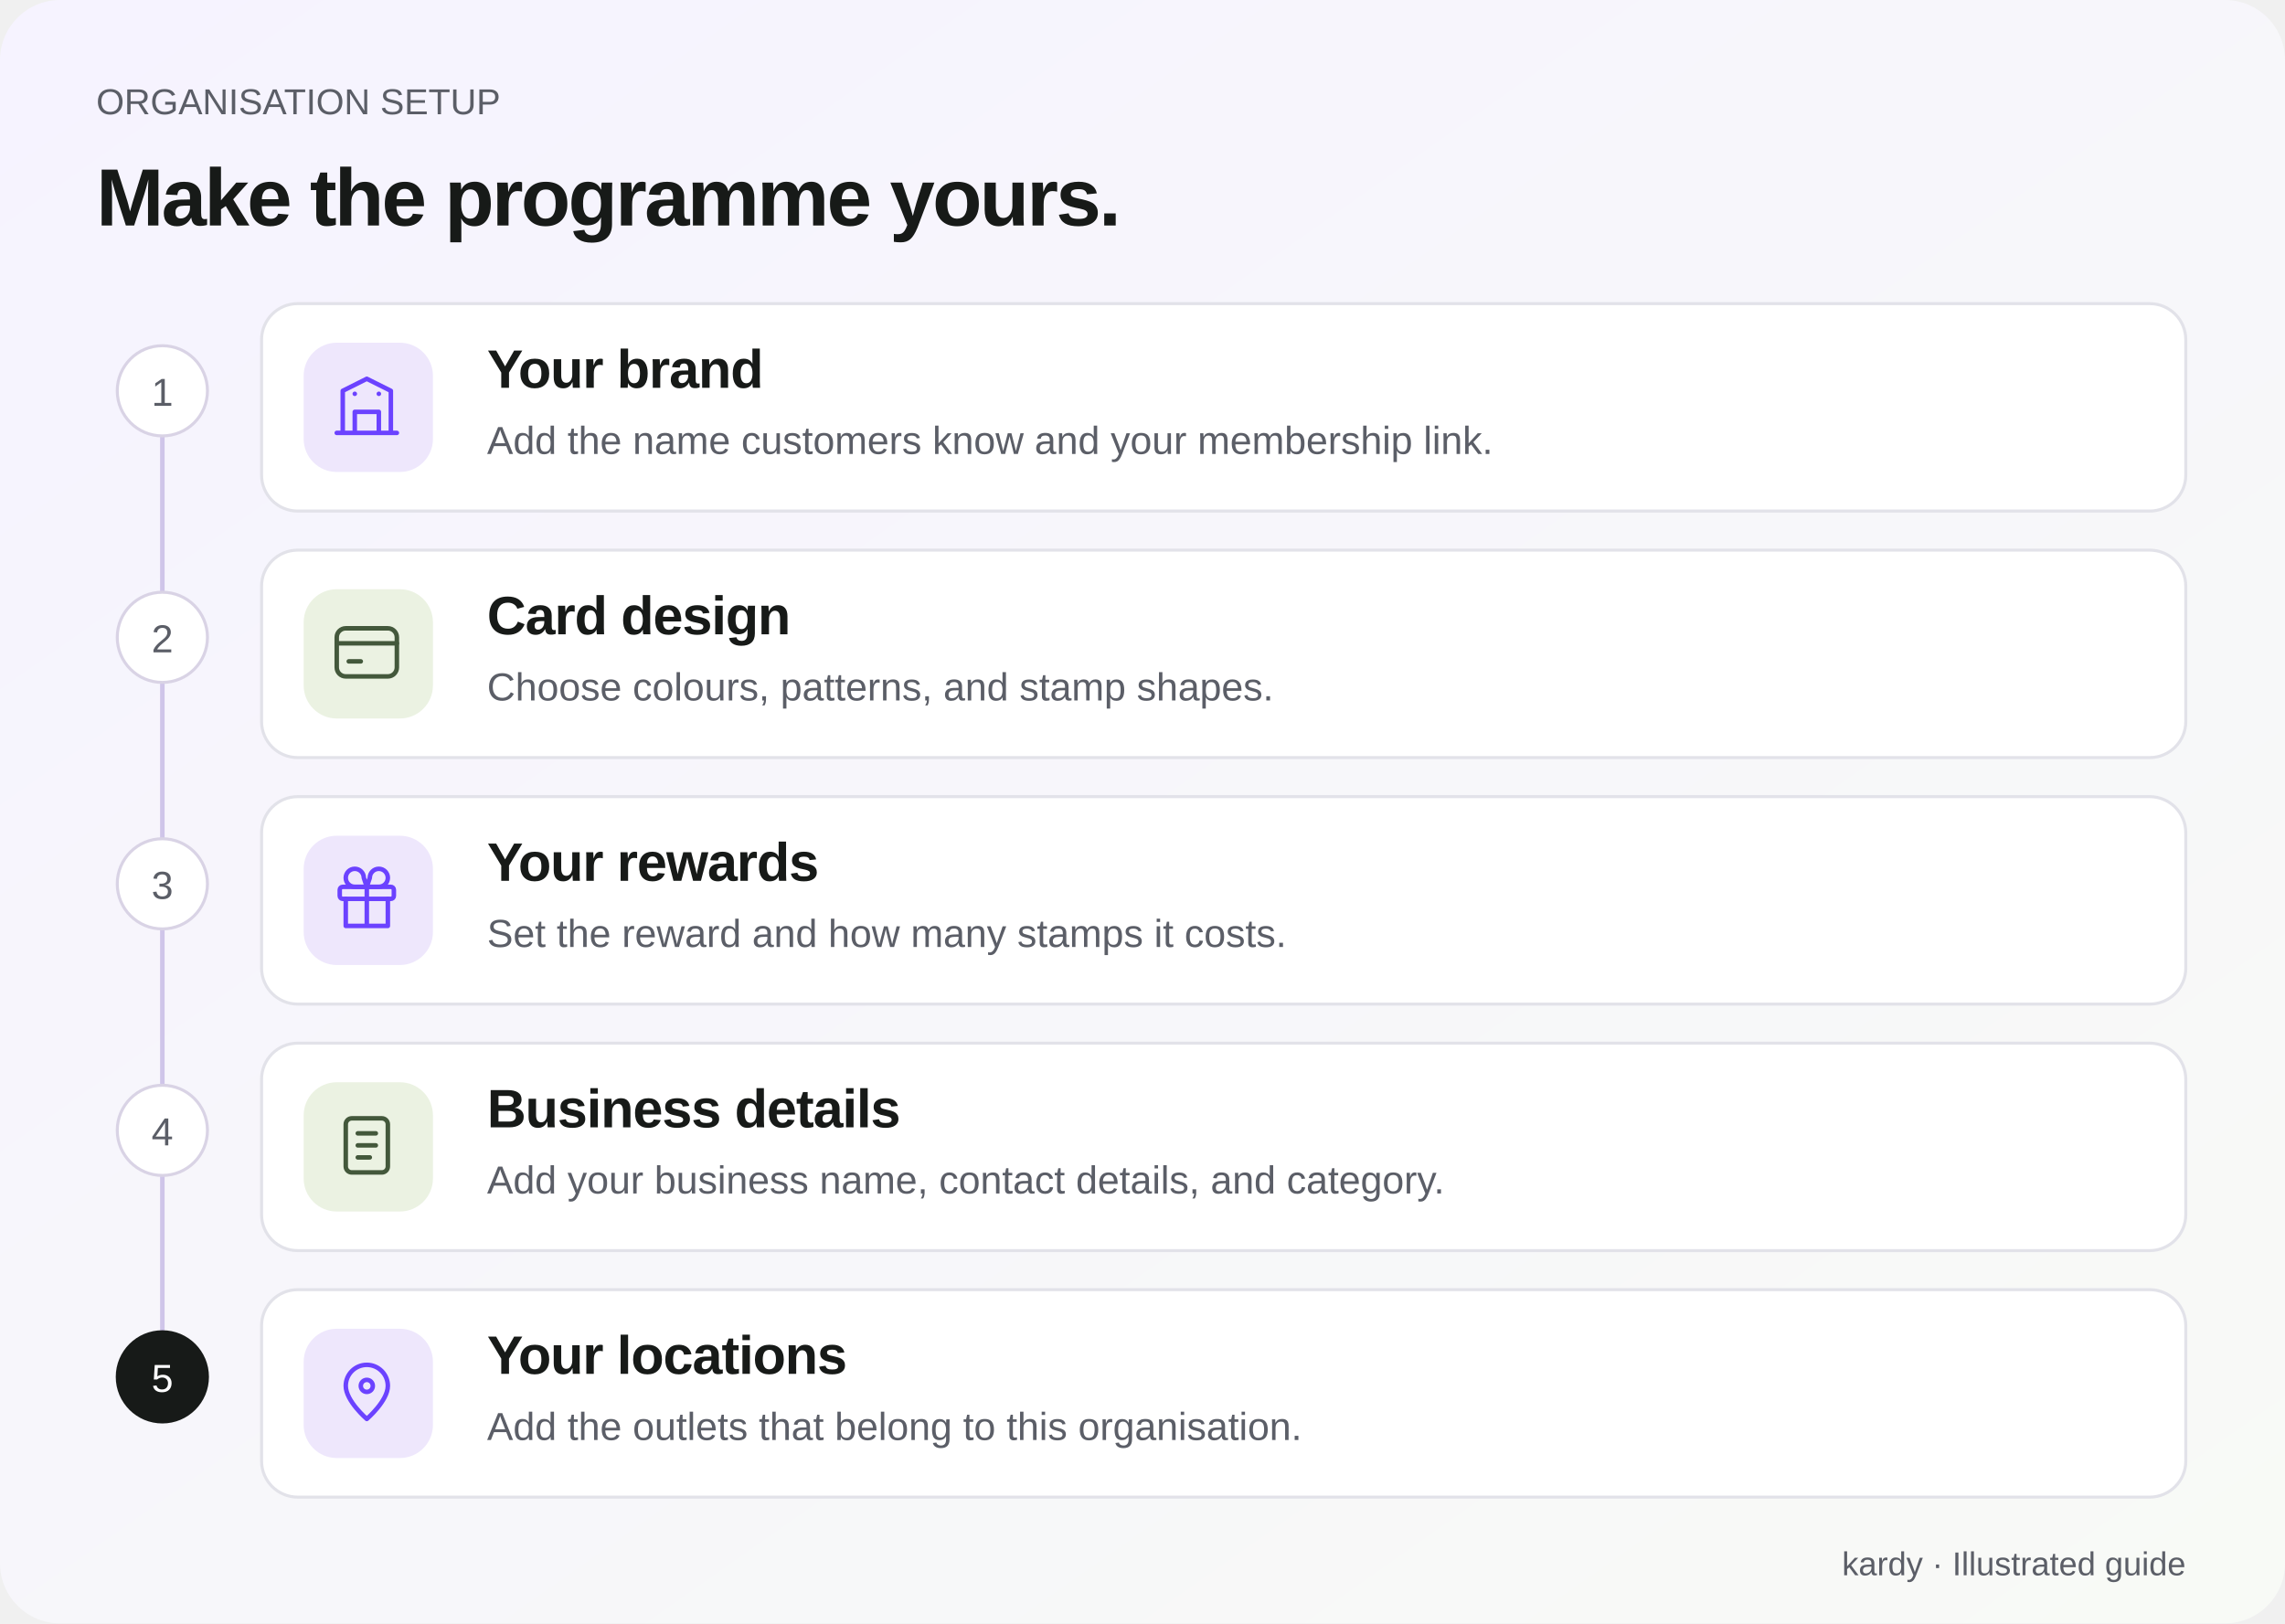
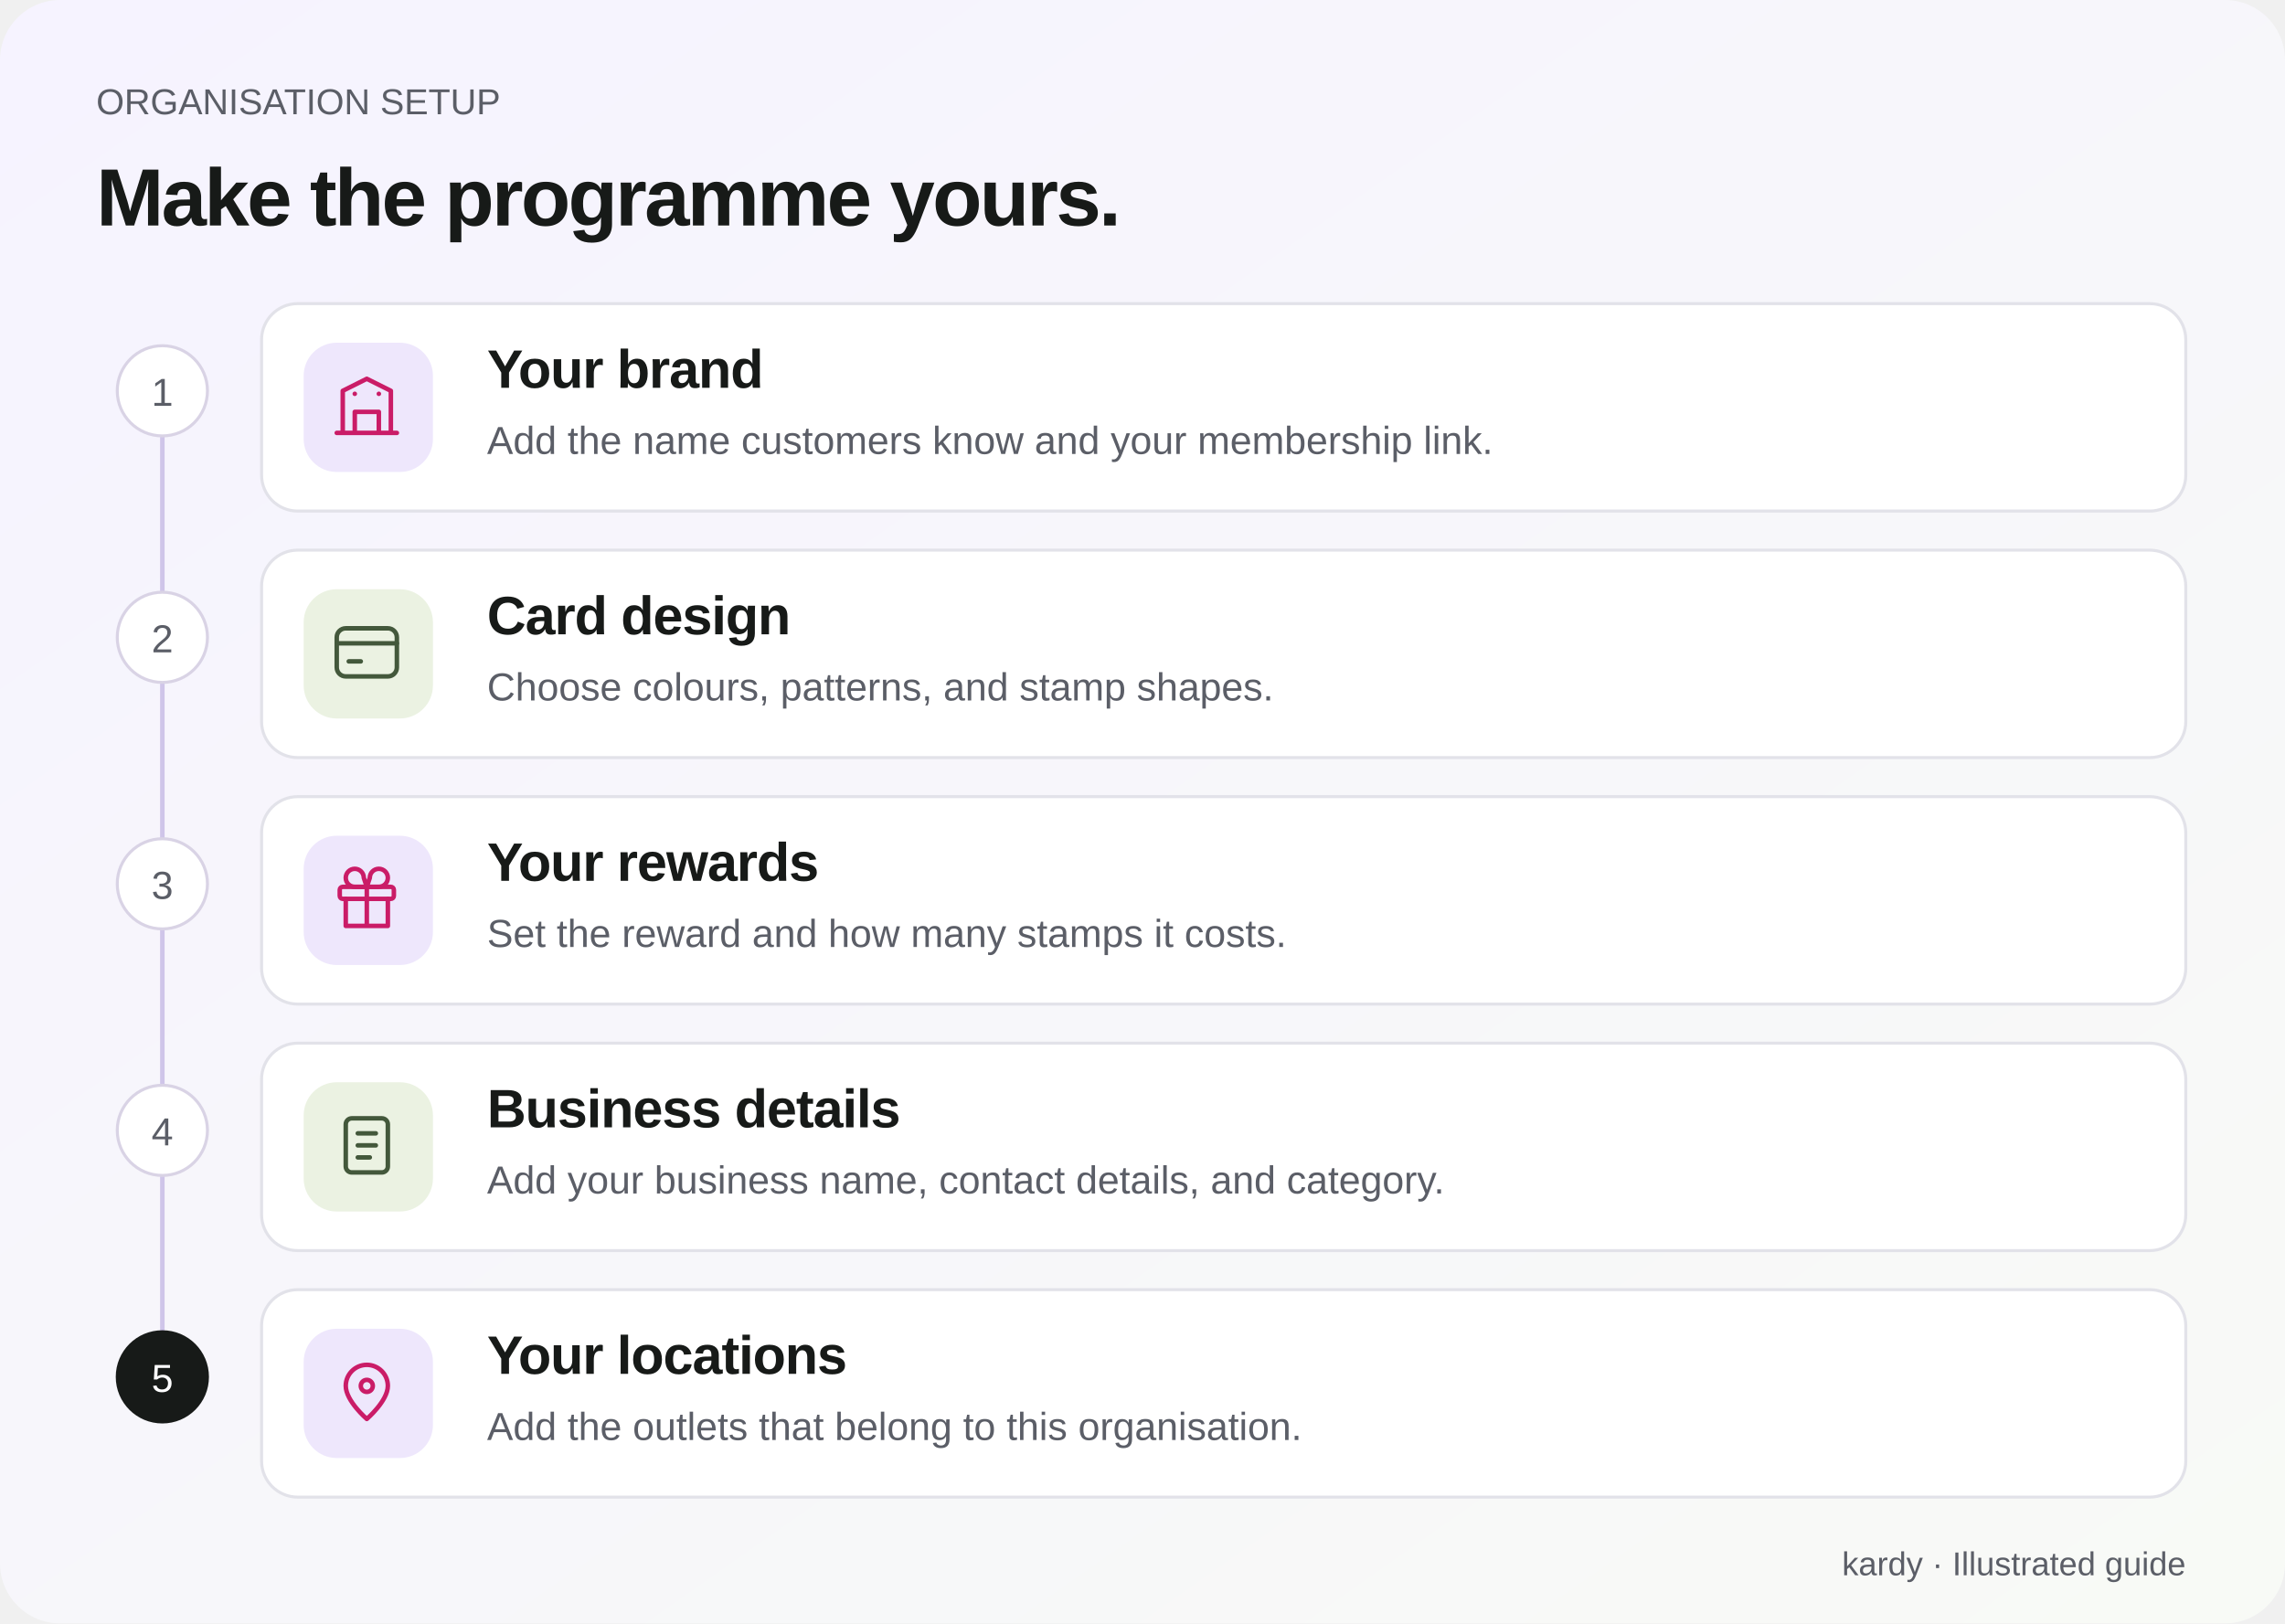
<svg xmlns="http://www.w3.org/2000/svg" viewBox="0 0 760 540" fill="none" role="img" aria-labelledby="title desc">
  <defs>
    <linearGradient id="wash" x2="1" y2="1">
      <stop stop-color="#F6F3FF" />
      <stop offset="1" stop-color="#F8FAF6" />
    </linearGradient>
  </defs>
  <rect width="760" height="540" rx="20" fill="url(#wash)" />
  <g font-family="Arial, Helvetica, sans-serif">
    <text x="32" y="38" font-size="12" fill="#5B5E67">ORGANISATION SETUP</text>
    <text x="32" y="75" font-size="27" font-weight="600" letter-spacing="-.8" fill="#171A18">Make the programme yours.</text>
    <path d="M54 130V466" stroke="#CFC5E9" stroke-width="1.5" />
    <g transform="translate(0 101)">
      <circle cx="54" cy="29" r="15" fill="white" stroke="#D9D3E5" />
      <text x="54" y="34" text-anchor="middle" font-size="13" fill="#5B5E67">1</text>
      <rect x="87" y="0" width="640" height="69" rx="12" fill="white" stroke="#E2E2E9" />
      <rect x="101" y="13" width="43" height="43" rx="11" fill="#EEE7FC" />
-       <g transform="translate(110 22)" fill="none" stroke="#6B42FF" stroke-width="1.5" stroke-linecap="round" stroke-linejoin="round">
+       <g transform="translate(110 22)" fill="none" stroke="#ca1c67" stroke-width="1.5" stroke-linecap="round" stroke-linejoin="round">
        <path d="M4 21V7l8-4 8 4v14M8 21v-7h8v7M2 21h20M8 8h.01M16 8h.01" />
      </g>
      <text x="162" y="28" font-size="18" font-weight="600" letter-spacing="-.3" fill="#171A18">Your brand</text>
      <text x="162" y="50" font-size="13" fill="#5B5E67">Add the name customers know and your membership link.</text>
    </g>
    <g transform="translate(0 183)">
      <circle cx="54" cy="29" r="15" fill="white" stroke="#D9D3E5" />
      <text x="54" y="34" text-anchor="middle" font-size="13" fill="#5B5E67">2</text>
      <rect x="87" y="0" width="640" height="69" rx="12" fill="white" stroke="#E2E2E9" />
      <rect x="101" y="13" width="43" height="43" rx="11" fill="#EBF2E2" />
      <g transform="translate(110 22)" fill="none" stroke="#43583B" stroke-width="1.5" stroke-linecap="round" stroke-linejoin="round">
        <rect x="2" y="4" width="20" height="16" rx="3" />
        <path d="M2 9h20M6 15h4" />
      </g>
      <text x="162" y="28" font-size="18" font-weight="600" letter-spacing="-.3" fill="#171A18">Card design</text>
      <text x="162" y="50" font-size="13" fill="#5B5E67">Choose colours, patterns, and stamp shapes.</text>
    </g>
    <g transform="translate(0 265)">
      <circle cx="54" cy="29" r="15" fill="white" stroke="#D9D3E5" />
      <text x="54" y="34" text-anchor="middle" font-size="13" fill="#5B5E67">3</text>
      <rect x="87" y="0" width="640" height="69" rx="12" fill="white" stroke="#E2E2E9" />
      <rect x="101" y="13" width="43" height="43" rx="11" fill="#EEE7FC" />
-       <g transform="translate(110 22)" fill="none" stroke="#6B42FF" stroke-width="1.5" stroke-linecap="round" stroke-linejoin="round">
+       <g transform="translate(110 22)" fill="none" stroke="#ca1c67" stroke-width="1.5" stroke-linecap="round" stroke-linejoin="round">
        <rect x="3" y="8" width="18" height="4" rx="1" />
        <path d="M5 12v9h14v-9M12 8v13M12 8H8a3 3 0 1 1 3-3l1 3Zm0 0h4a3 3 0 1 0-3-3l-1 3Z" />
      </g>
      <text x="162" y="28" font-size="18" font-weight="600" letter-spacing="-.3" fill="#171A18">Your rewards</text>
      <text x="162" y="50" font-size="13" fill="#5B5E67">Set the reward and how many stamps it costs.</text>
    </g>
    <g transform="translate(0 347)">
      <circle cx="54" cy="29" r="15" fill="white" stroke="#D9D3E5" />
      <text x="54" y="34" text-anchor="middle" font-size="13" fill="#5B5E67">4</text>
      <rect x="87" y="0" width="640" height="69" rx="12" fill="white" stroke="#E2E2E9" />
      <rect x="101" y="13" width="43" height="43" rx="11" fill="#EBF2E2" />
      <g transform="translate(110 22)" fill="none" stroke="#43583B" stroke-width="1.5" stroke-linecap="round" stroke-linejoin="round">
        <rect x="5" y="3" width="14" height="18" rx="2" />
        <path d="M9 8h6M9 12h6M9 16h4" />
      </g>
      <text x="162" y="28" font-size="18" font-weight="600" letter-spacing="-.3" fill="#171A18">Business details</text>
      <text x="162" y="50" font-size="13" fill="#5B5E67">Add your business name, contact details, and category.</text>
    </g>
    <g transform="translate(0 429)">
      <circle cx="54" cy="29" r="15" fill="#171A18" stroke="#171A18" />
      <text x="54" y="34" text-anchor="middle" font-size="13" fill="white">5</text>
      <rect x="87" y="0" width="640" height="69" rx="12" fill="white" stroke="#E2E2E9" />
      <rect x="101" y="13" width="43" height="43" rx="11" fill="#EEE7FC" />
-       <g transform="translate(110 22)" fill="none" stroke="#6B42FF" stroke-width="1.5" stroke-linecap="round" stroke-linejoin="round">
+       <g transform="translate(110 22)" fill="none" stroke="#ca1c67" stroke-width="1.5" stroke-linecap="round" stroke-linejoin="round">
        <path d="M19 10c0 5-7 11-7 11S5 15 5 10a7 7 0 1 1 14 0Z" />
        <circle cx="12" cy="10" r="2" />
      </g>
      <text x="162" y="28" font-size="18" font-weight="600" letter-spacing="-.3" fill="#171A18">Your locations</text>
      <text x="162" y="50" font-size="13" fill="#5B5E67">Add the outlets that belong to this organisation.</text>
    </g>
    <text x="727" y="524" text-anchor="end" font-size="11" fill="#5B5E67">kardy · Illustrated guide</text>
  </g>
</svg>
